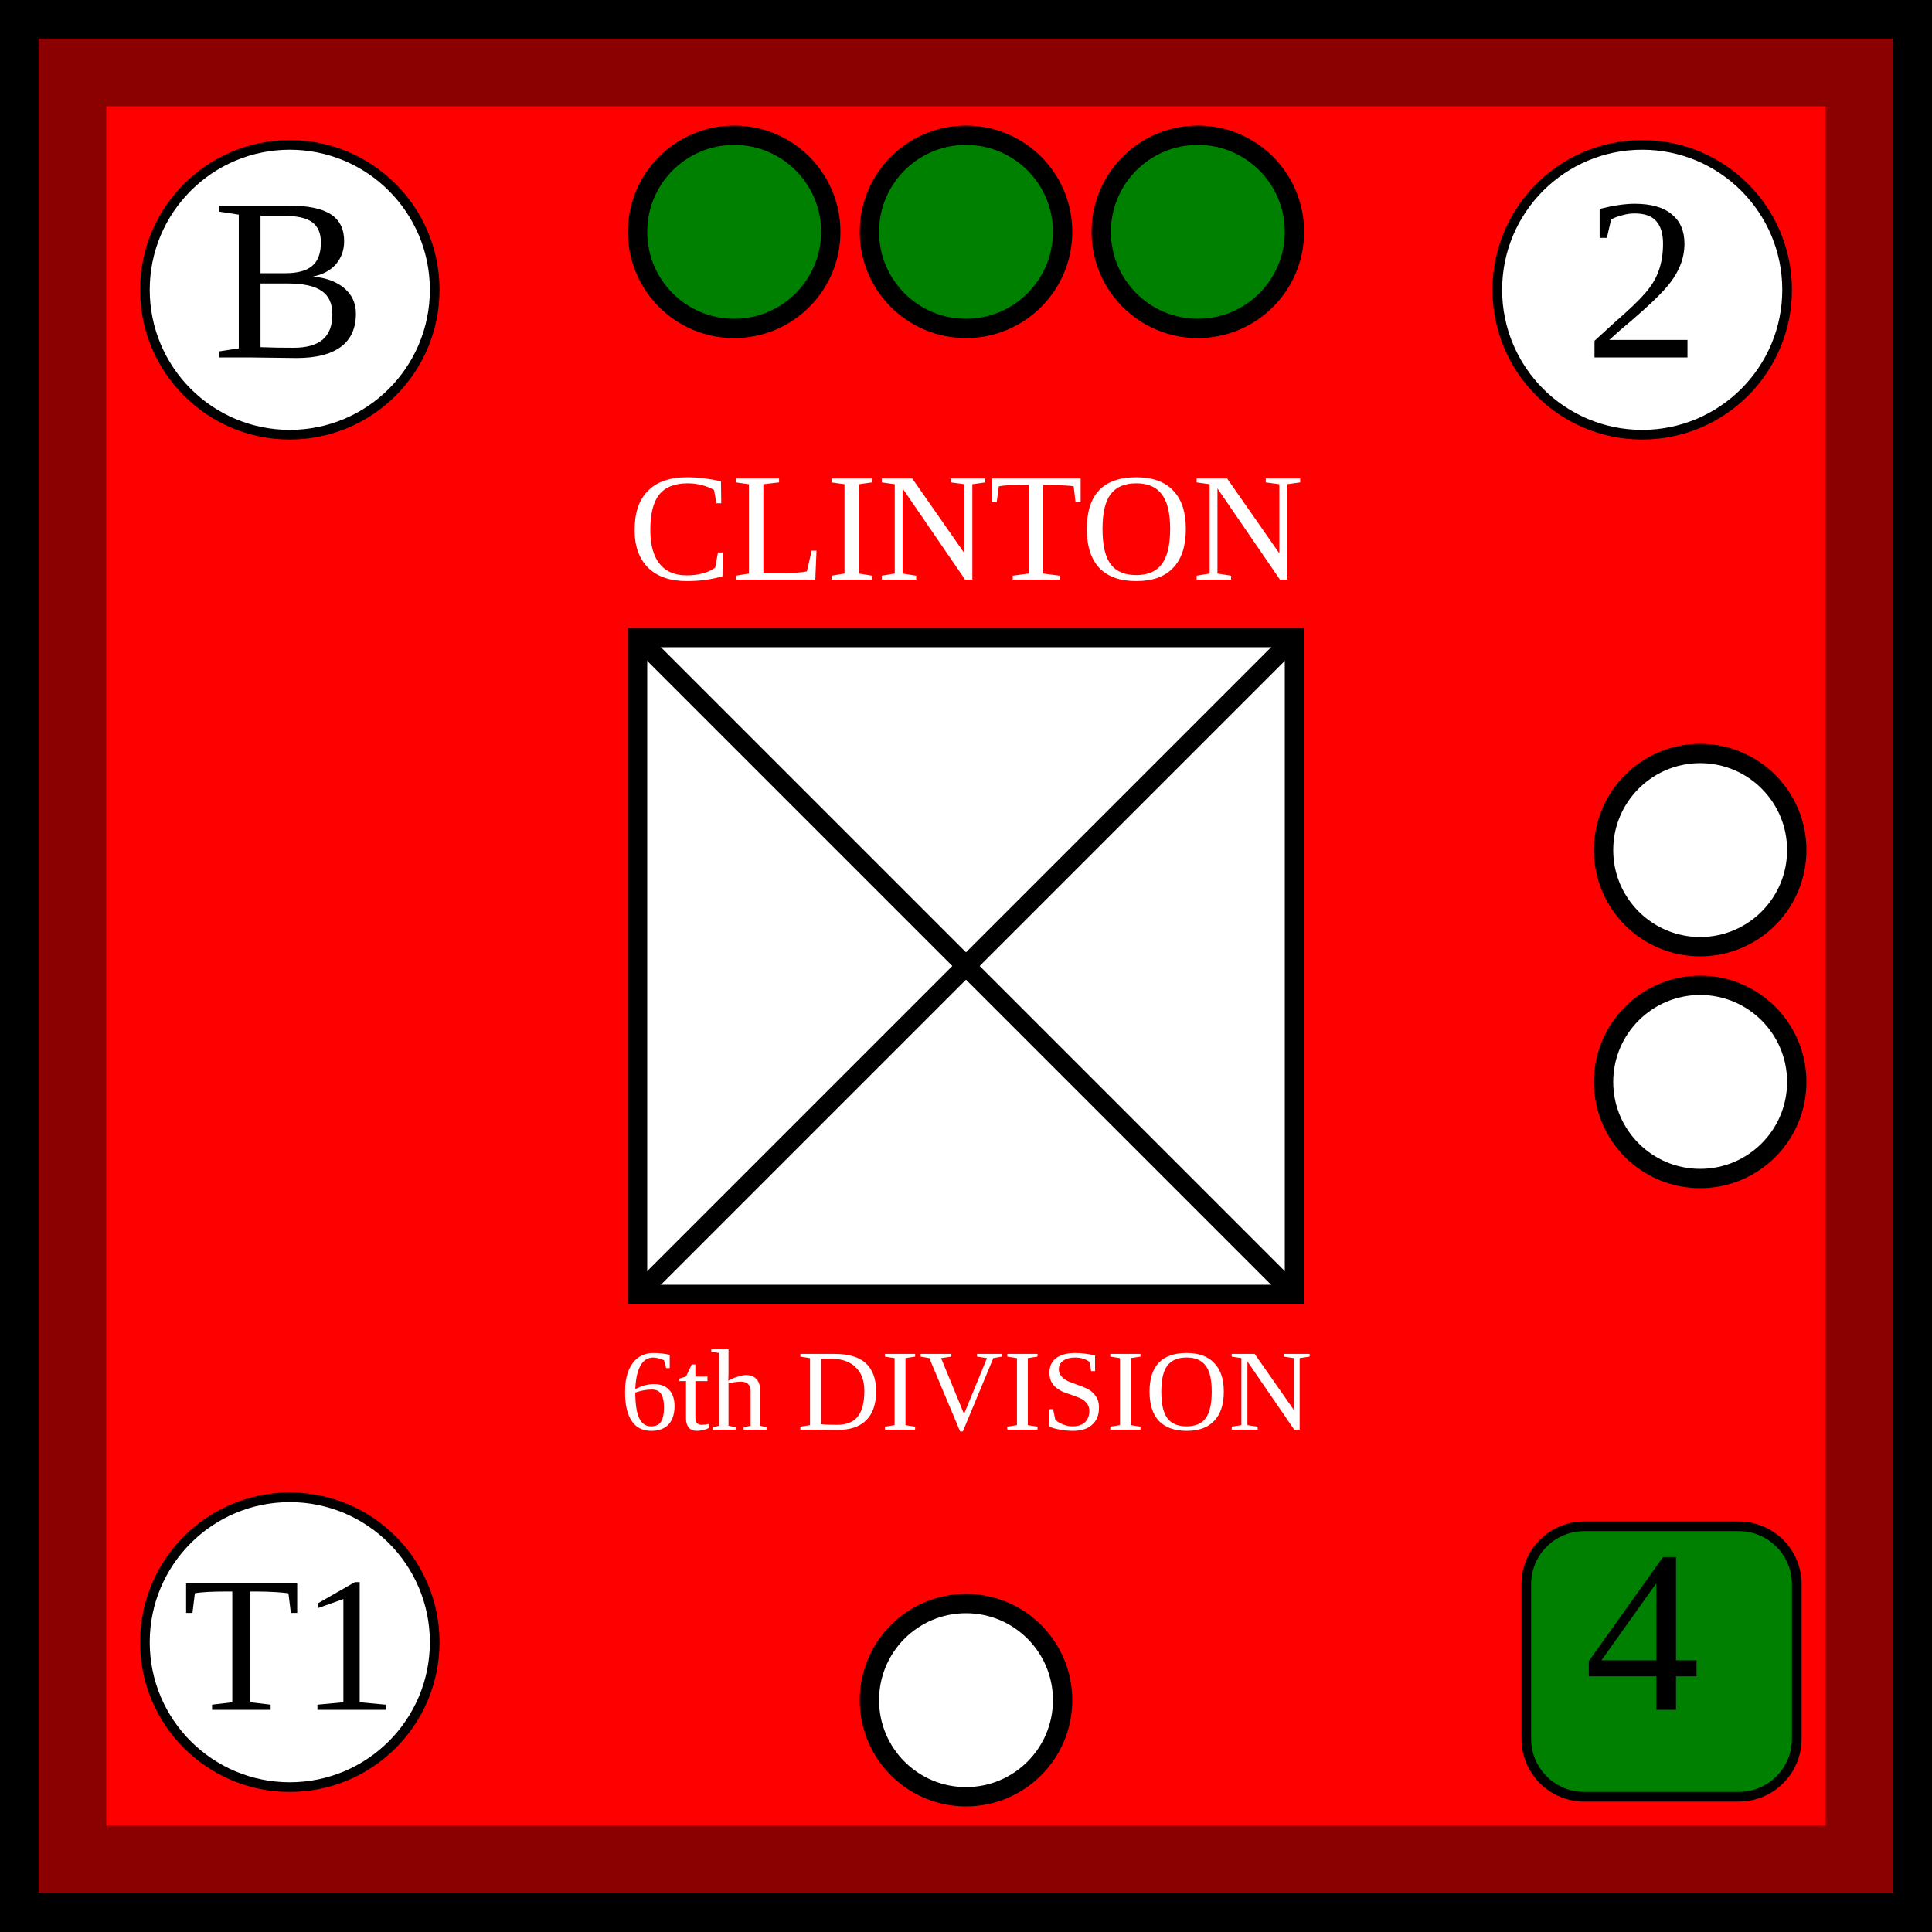
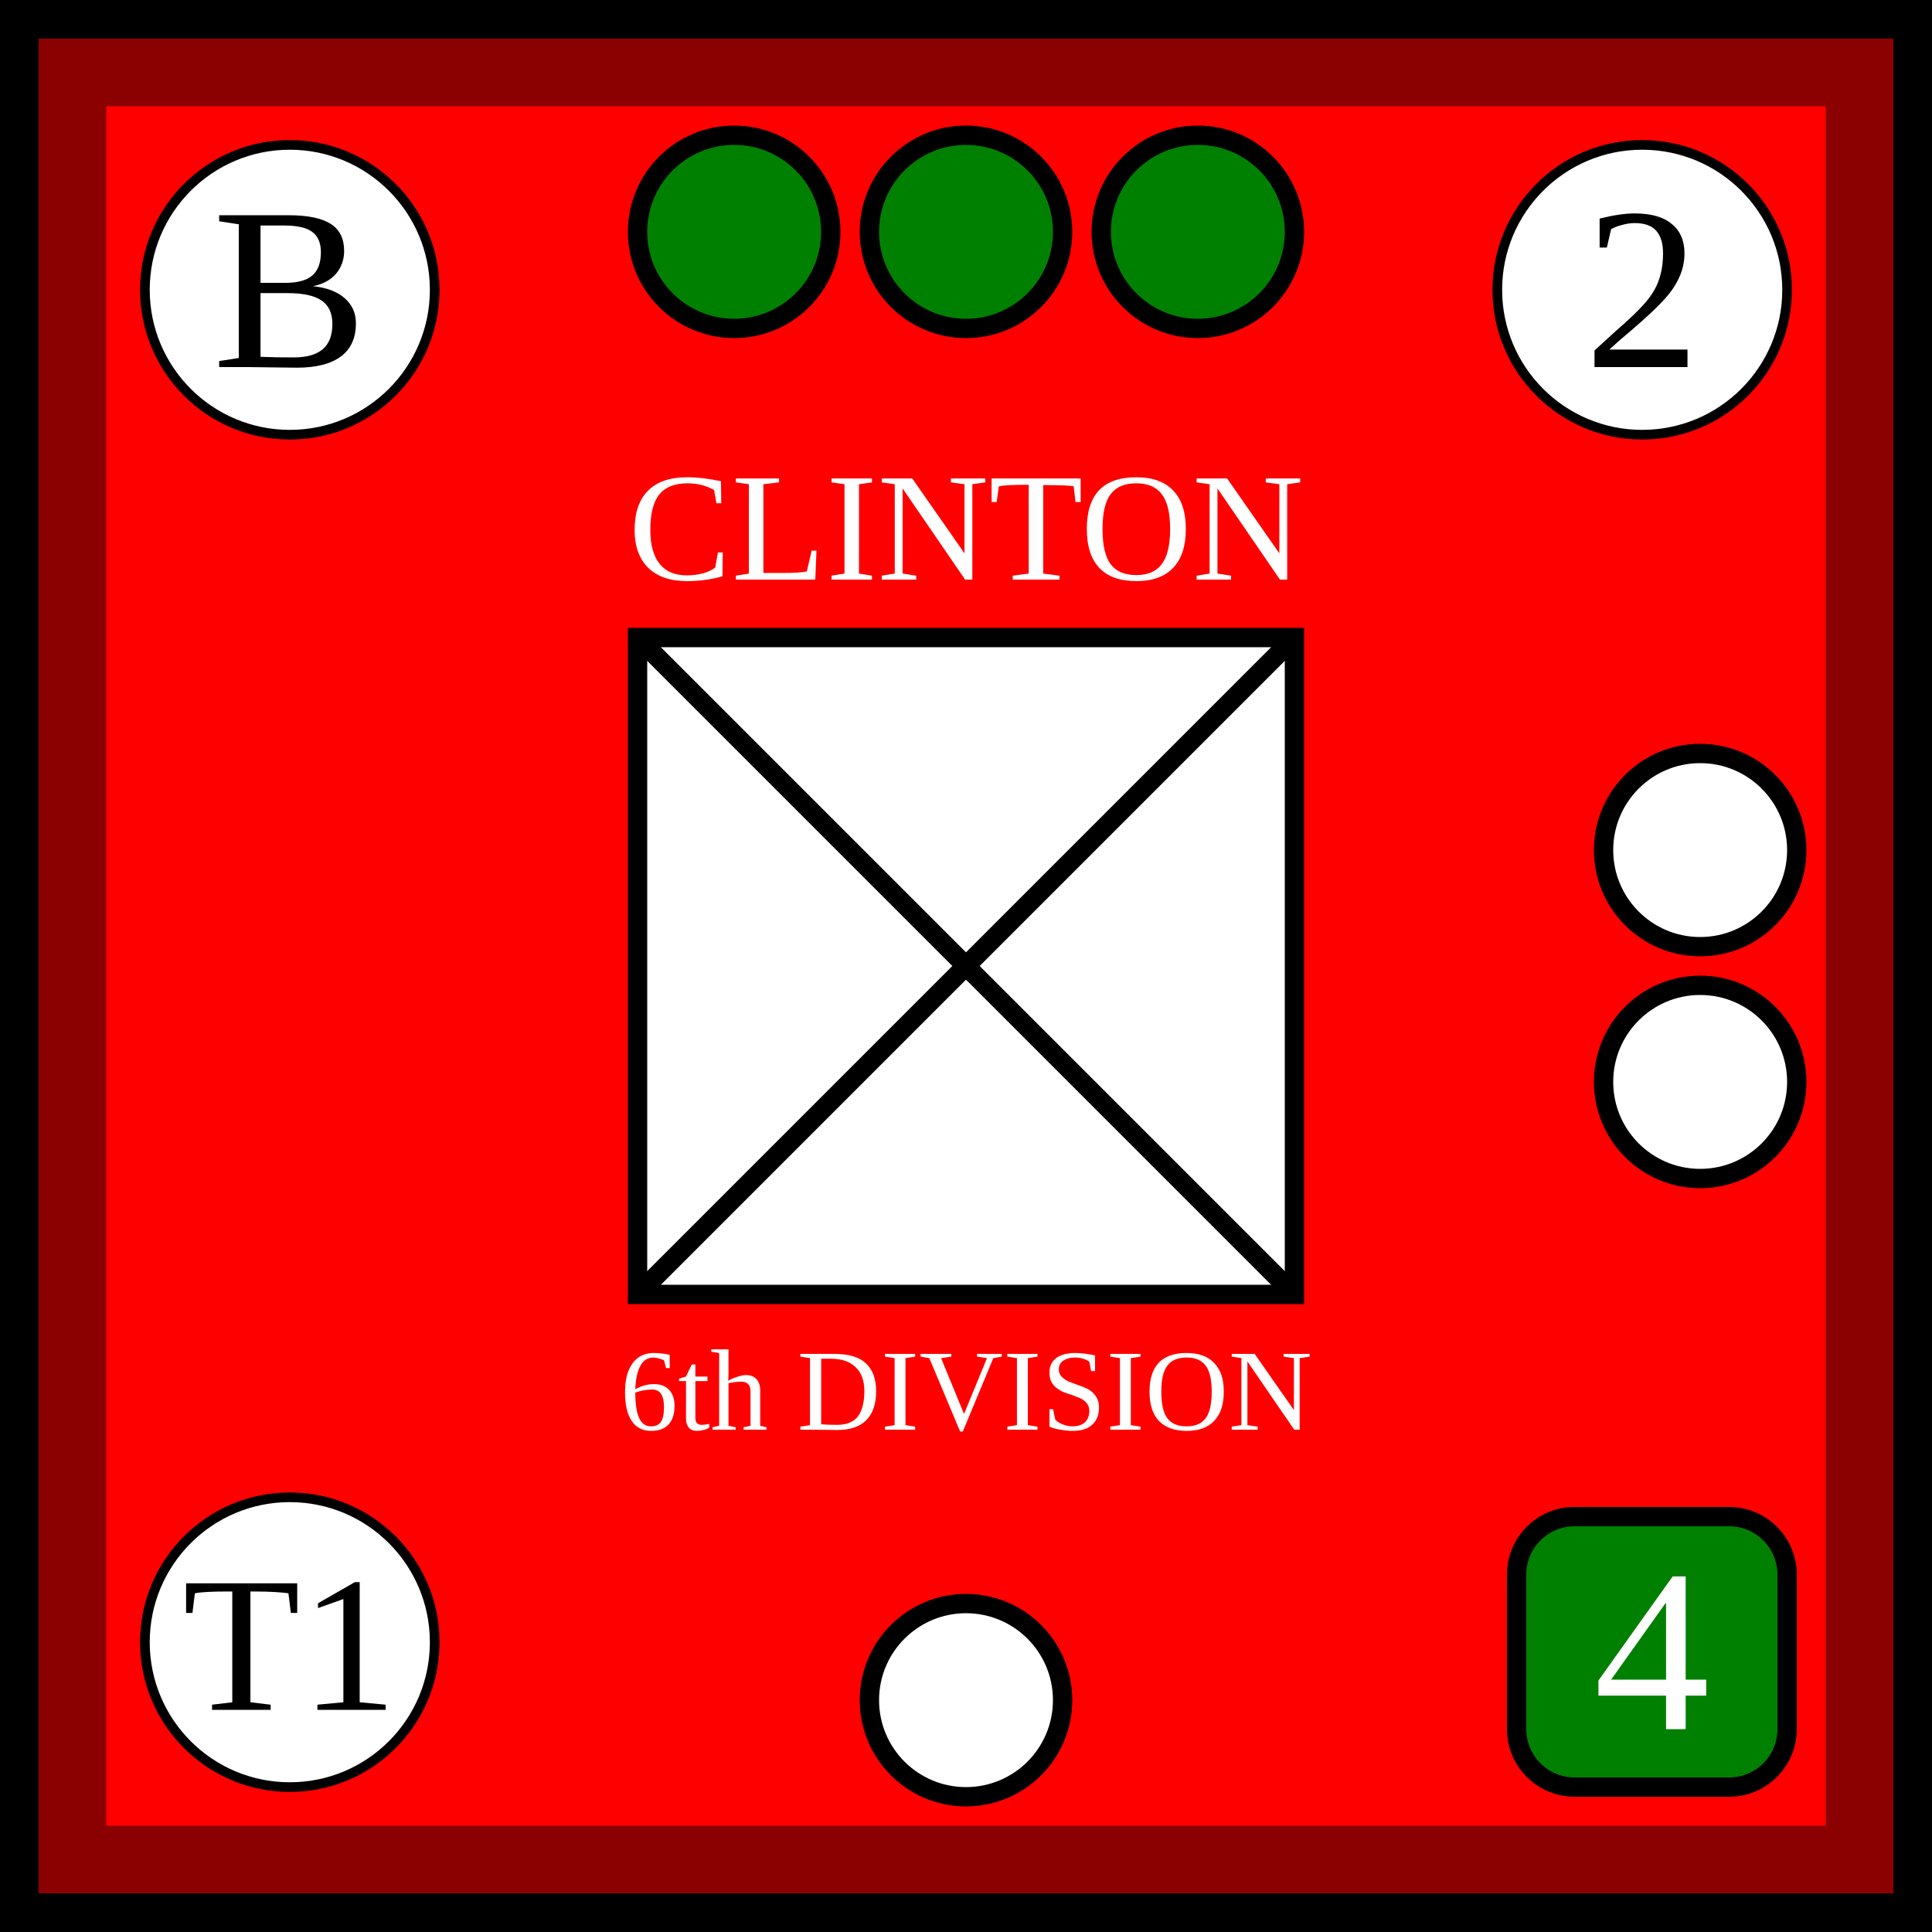
<svg xmlns="http://www.w3.org/2000/svg" xmlns:xlink="http://www.w3.org/1999/xlink" viewBox="0 0 100 100" width="100" height="100">
  <defs id="common">
    <rect id="background" width="100" height="100" fill="red" stroke="darkred" stroke-width="11" />
    <g id="border" stroke="black" stroke-width="2">
      <line x1="0" y1="1" x2="100" y2="1" />
      <line x1="1" y1="1" x2="1" y2="100" />
      <line x1="0" y1="99" x2="100" y2="99" />
      <line x1="99" y1="1" x2="99" y2="100" />
    </g>
    <clipPath id="block">
      <use xlink:href="#background" />
    </clipPath>
  </defs>
  <g id="unit">
    <use xlink:href="#background" clip-path="url(#block)" />
    <use xlink:href="#border" clip-path="url(#block)" />
    <g id="symbol" text-anchor="middle">
      <text x="50" y="30" font-size="8" fill="white">CLINTON</text>
      <text x="50" y="74" font-size="6" fill="white">6th DIVISION</text>
      <rect x="33" y="33" width="34" height="34" fill="white" stroke="black" />
      <line x1="33" y1="33" x2="67" y2="67" stroke="black" />
      <line x1="33" y1="67" x2="67" y2="33" stroke="black" />
    </g>
    <g id="attributes" text-anchor="middle" font-size="12">
      <g id="initiative">
        <circle cx="15" cy="15" r="7.5" fill="white" stroke="black" stroke-width="0.5" />
-         <text x="15" y="18.5">B</text>
+         <text x="15" y="19">B</text>
      </g>
      <g id="firepower">
        <circle cx="85" cy="15" r="7.5" fill="white" stroke="black" stroke-width="0.5" />
-         <text x="85" y="18.5">2</text>
+         <text x="85" y="19">2</text>
      </g>
      <g id="movement">
-         <rect x="79" y="79" rx="3" ry="3" width="14" height="14" fill="green" stroke="black" stroke-width="0.5" />
-         <text x="85" y="88.5">4</text>
+         <rect x="78.5" y="78.5" rx="3" ry="3" width="14" height="14" fill="green" stroke="black" />
+         <text x="85.5" y="89.5" fill="white">4</text>
      </g>
      <g id="arrival">
        <circle cx="15" cy="85" r="7.5" fill="white" stroke="black" stroke-width="0.5" />
        <text x="15" y="88.5" font-size="10">T1</text>
      </g>
    </g>
    <g id="pips" stroke="black" fill="white">
      <g id="strength3" fill="green">
        <circle id="topleftouter" cx="38" cy="12" r="5" />
        <circle id="topleftinner" cx="50" cy="12" r="5" />
        <circle id="toprightinner" cx="62" cy="12" r="5" />
      </g>
      <g id="strength2">
        <circle id="righttop" cx="88" cy="44" r="5" />
        <circle id="rightbottom" cx="88" cy="56" r="5" />
      </g>
      <g id="strength1">
        <circle id="bottomleft" cx="50" cy="88" r="5" />
      </g>
    </g>
  </g>
</svg>
